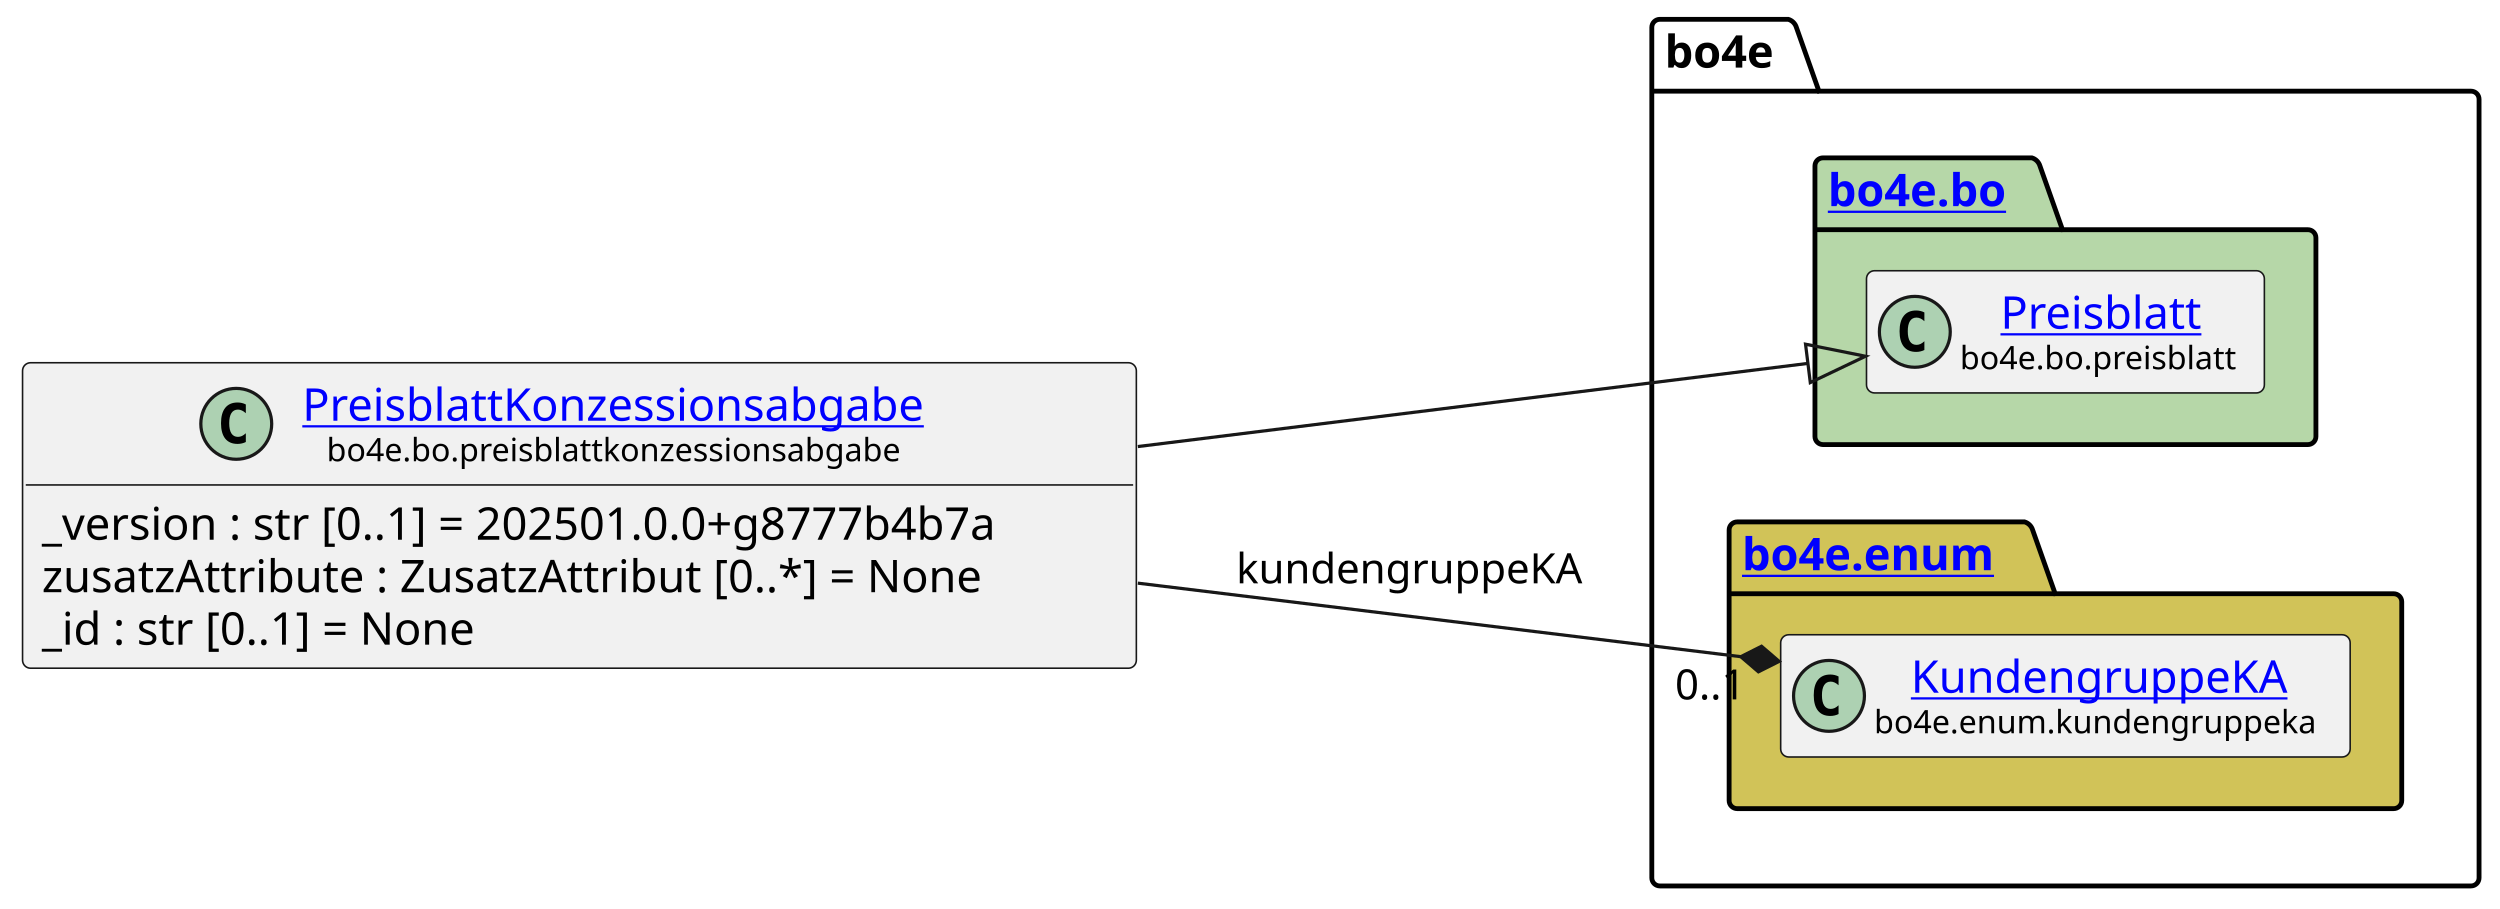
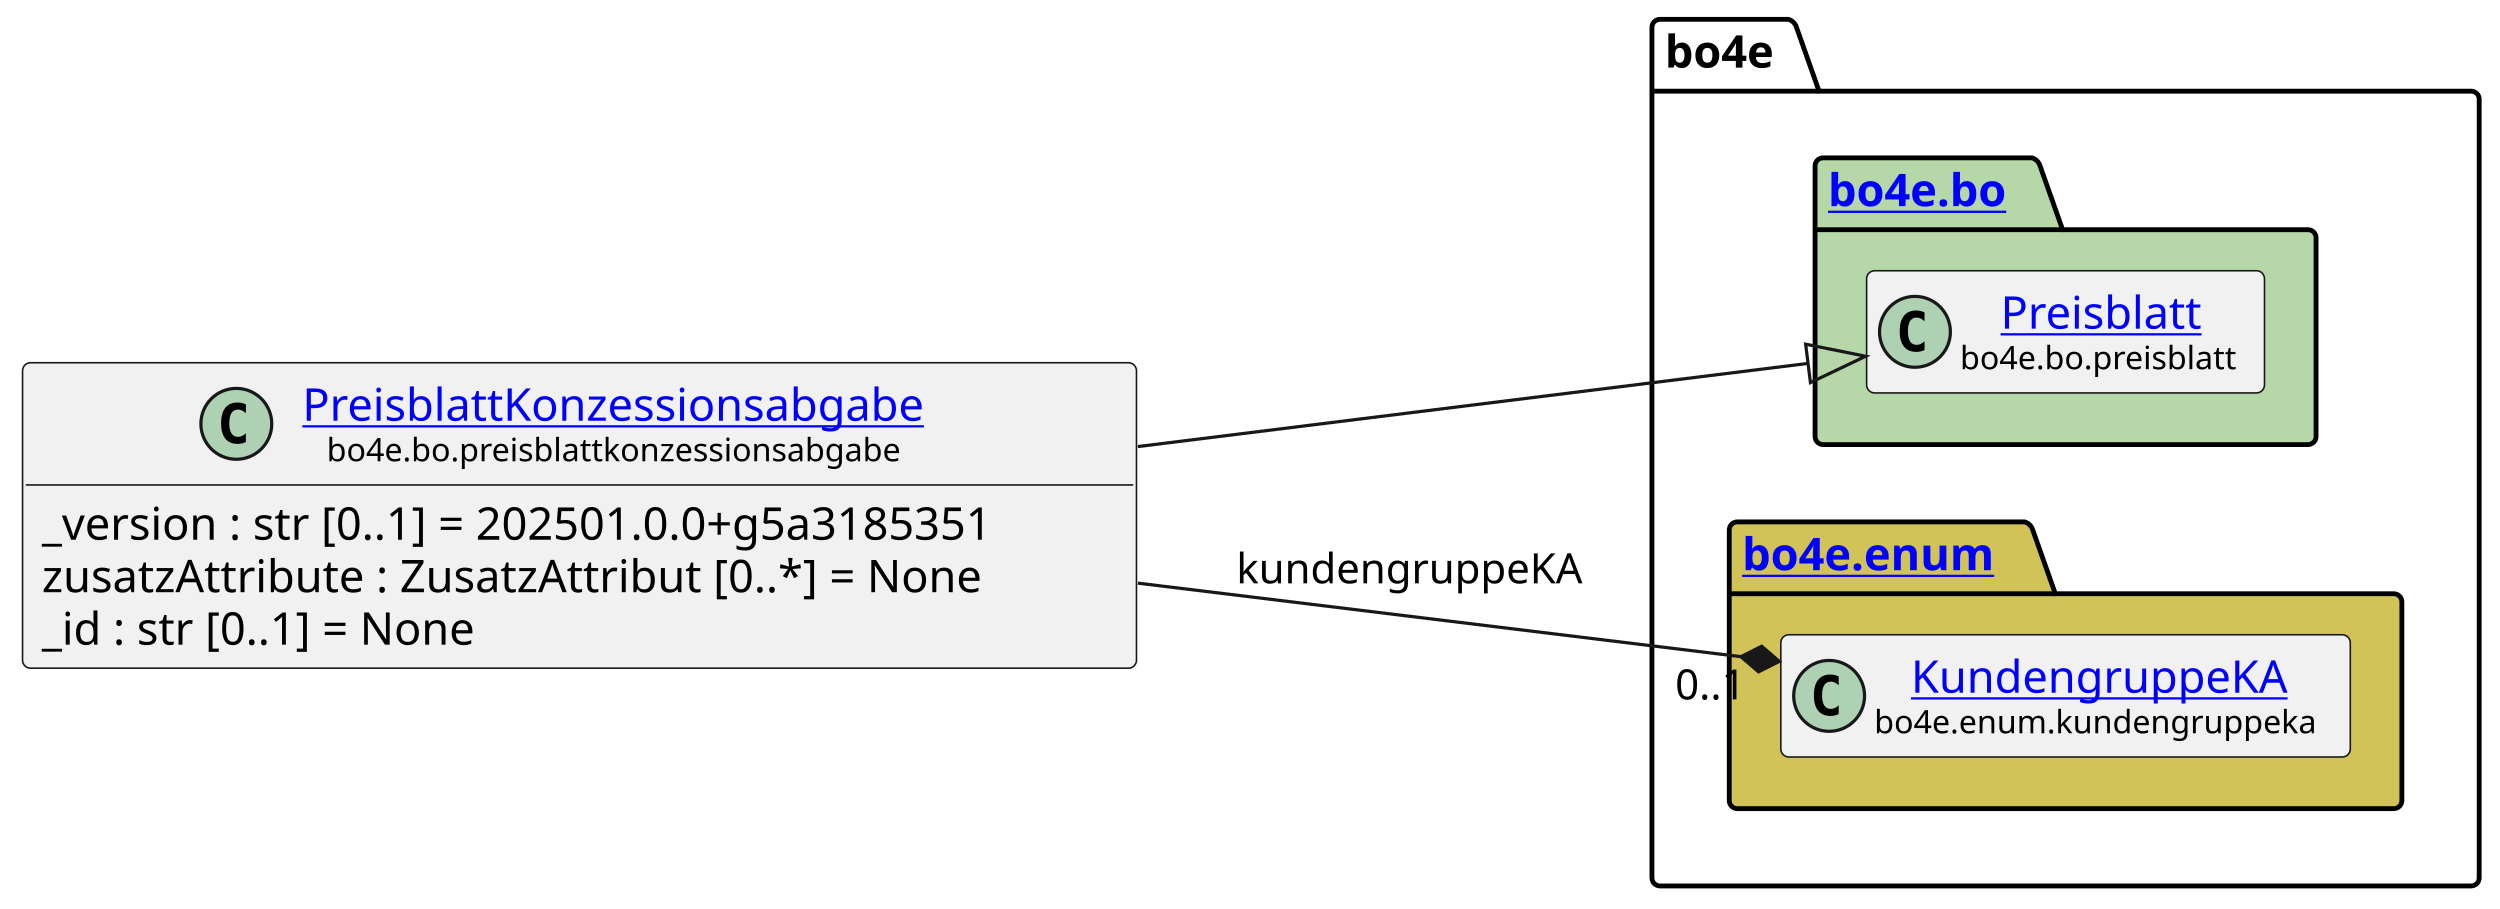
<svg xmlns="http://www.w3.org/2000/svg" xmlns:xlink="http://www.w3.org/1999/xlink" contentStyleType="text/css" data-diagram-type="CLASS" height="282px" preserveAspectRatio="none" style="width:776px;height:282px;background:#FFFFFF;" version="1.1" viewBox="0 0 776 282" width="776px" zoomAndPan="magnify">
  <defs />
  <g>
    <g class="cluster" data-entity="bo4e" data-source-line="10" data-uid="ent0005" id="cluster_bo4e">
-       <path d="M515.22,6 L555.096,6 A3.75,3.75 0 0 1 557.596,8.5 L564.596,28.297 L767,28.297 A2.5,2.5 0 0 1 769.5,30.797 L769.5,272.5 A2.5,2.5 0 0 1 767,275 L515.22,275 A2.5,2.5 0 0 1 512.72,272.5 L512.72,8.5 A2.5,2.5 0 0 1 515.22,6" fill="none" style="stroke:#000000;stroke-width:1.5;" />
-       <line style="stroke:#000000;stroke-width:1.5;" x1="512.72" x2="564.596" y1="28.297" y2="28.297" />
-       <text fill="#000000" font-family="sans-serif" font-size="14" font-weight="bold" lengthAdjust="spacing" textLength="38.876" x="516.72" y="20.995">bo4e</text>
+       <path d="M515.26,6 L555.136,6 A3.75,3.75 0 0 1 557.636,8.5 L564.636,28.297 L767.04,28.297 A2.5,2.5 0 0 1 769.54,30.797 L769.54,272.5 A2.5,2.5 0 0 1 767.04,275 L515.26,275 A2.5,2.5 0 0 1 512.76,272.5 L512.76,8.5 A2.5,2.5 0 0 1 515.26,6" fill="none" style="stroke:#000000;stroke-width:1.5;" />
+       <line style="stroke:#000000;stroke-width:1.5;" x1="512.76" x2="564.636" y1="28.297" y2="28.297" />
+       <text fill="#000000" font-family="sans-serif" font-size="14" font-weight="bold" lengthAdjust="spacing" textLength="38.876" x="516.76" y="20.995">bo4e</text>
    </g>
    <g class="cluster" data-entity="bo" data-source-line="9" data-uid="ent0003" id="cluster_bo">
-       <path d="M565.86,49 L630.694,49 A3.75,3.75 0 0 1 633.194,51.5 L640.194,71.297 L716.36,71.297 A2.5,2.5 0 0 1 718.86,73.797 L718.86,135.5 A2.5,2.5 0 0 1 716.36,138 L565.86,138 A2.5,2.5 0 0 1 563.36,135.5 L563.36,51.5 A2.5,2.5 0 0 1 565.86,49" fill="#B6D7A8" style="stroke:#000000;stroke-width:1.5;" />
-       <line style="stroke:#000000;stroke-width:1.5;" x1="563.36" x2="640.194" y1="71.297" y2="71.297" />
+       <path d="M565.9,49 L630.734,49 A3.75,3.75 0 0 1 633.234,51.5 L640.234,71.297 L716.4,71.297 A2.5,2.5 0 0 1 718.9,73.797 L718.9,135.5 A2.5,2.5 0 0 1 716.4,138 L565.9,138 A2.5,2.5 0 0 1 563.4,135.5 L563.4,51.5 A2.5,2.5 0 0 1 565.9,49" fill="#B6D7A8" style="stroke:#000000;stroke-width:1.5;" />
+       <line style="stroke:#000000;stroke-width:1.5;" x1="563.4" x2="640.234" y1="71.297" y2="71.297" />
      <a href="file:////home/runner/work/BO4E-python/BO4E-python/docs/../.tox/docs/tmp/html/api/bo4e.bo.html" target="_top" title="file:////home/runner/work/BO4E-python/BO4E-python/docs/../.tox/docs/tmp/html/api/bo4e.bo.html" xlink:actuate="onRequest" xlink:href="file:////home/runner/work/BO4E-python/BO4E-python/docs/../.tox/docs/tmp/html/api/bo4e.bo.html" xlink:show="new" xlink:title="file:////home/runner/work/BO4E-python/BO4E-python/docs/../.tox/docs/tmp/html/api/bo4e.bo.html" xlink:type="simple">
-         <text fill="#0000FF" font-family="sans-serif" font-size="14" font-weight="bold" lengthAdjust="spacing" text-decoration="underline" textLength="63.834" x="567.36" y="63.995">bo4e.bo</text>
+         <text fill="#0000FF" font-family="sans-serif" font-size="14" font-weight="bold" lengthAdjust="spacing" text-decoration="underline" textLength="63.834" x="567.4" y="63.995">bo4e.bo</text>
      </a>
    </g>
    <g class="cluster" data-entity="enum" data-source-line="12" data-uid="ent0006" id="cluster_enum">
-       <path d="M539.22,162 L628.431,162 A3.75,3.75 0 0 1 630.931,164.5 L637.931,184.297 L743,184.297 A2.5,2.5 0 0 1 745.5,186.797 L745.5,248.5 A2.5,2.5 0 0 1 743,251 L539.22,251 A2.5,2.5 0 0 1 536.72,248.5 L536.72,164.5 A2.5,2.5 0 0 1 539.22,162" fill="#D1C358" style="stroke:#000000;stroke-width:1.5;" />
-       <line style="stroke:#000000;stroke-width:1.5;" x1="536.72" x2="637.931" y1="184.297" y2="184.297" />
+       <path d="M539.26,162 L628.471,162 A3.75,3.75 0 0 1 630.971,164.5 L637.971,184.297 L743.04,184.297 A2.5,2.5 0 0 1 745.54,186.797 L745.54,248.5 A2.5,2.5 0 0 1 743.04,251 L539.26,251 A2.5,2.5 0 0 1 536.76,248.5 L536.76,164.5 A2.5,2.5 0 0 1 539.26,162" fill="#D1C358" style="stroke:#000000;stroke-width:1.5;" />
+       <line style="stroke:#000000;stroke-width:1.5;" x1="536.76" x2="637.971" y1="184.297" y2="184.297" />
      <a href="file:////home/runner/work/BO4E-python/BO4E-python/docs/../.tox/docs/tmp/html/api/bo4e.enum.html" target="_top" title="file:////home/runner/work/BO4E-python/BO4E-python/docs/../.tox/docs/tmp/html/api/bo4e.enum.html" xlink:actuate="onRequest" xlink:href="file:////home/runner/work/BO4E-python/BO4E-python/docs/../.tox/docs/tmp/html/api/bo4e.enum.html" xlink:show="new" xlink:title="file:////home/runner/work/BO4E-python/BO4E-python/docs/../.tox/docs/tmp/html/api/bo4e.enum.html" xlink:type="simple">
-         <text fill="#0000FF" font-family="sans-serif" font-size="14" font-weight="bold" lengthAdjust="spacing" text-decoration="underline" textLength="88.211" x="540.72" y="176.995">bo4e.enum</text>
+         <text fill="#0000FF" font-family="sans-serif" font-size="14" font-weight="bold" lengthAdjust="spacing" text-decoration="underline" textLength="88.211" x="540.76" y="176.995">bo4e.enum</text>
      </a>
    </g>
    <g class="entity" data-entity="Preisblatt" data-source-line="10" data-uid="ent0004" id="entity_Preisblatt">
-       <rect fill="#F1F1F1" height="37.938" rx="2.5" ry="2.5" style="stroke:#181818;stroke-width:0.5;" width="123.499" x="579.36" y="84.03" />
-       <ellipse cx="594.36" cy="102.999" fill="#ADD1B2" rx="11" ry="11" style="stroke:#181818;stroke-width:1;" />
-       <path d="M597.329,108.639 Q596.751,108.936 596.11,109.077 Q595.469,109.233 594.766,109.233 Q592.266,109.233 590.938,107.593 Q589.626,105.936 589.626,102.811 Q589.626,99.686 590.938,98.03 Q592.266,96.374 594.766,96.374 Q595.469,96.374 596.11,96.53 Q596.766,96.686 597.329,96.983 L597.329,99.702 Q596.704,99.124 596.11,98.858 Q595.516,98.577 594.891,98.577 Q593.548,98.577 592.86,99.655 Q592.173,100.718 592.173,102.811 Q592.173,104.905 592.86,105.983 Q593.548,107.046 594.891,107.046 Q595.516,107.046 596.11,106.78 Q596.704,106.499 597.329,105.921 L597.329,108.639 Z " fill="#000000" />
+       <rect fill="#F1F1F1" height="37.938" rx="2.5" ry="2.5" style="stroke:#181818;stroke-width:0.5;" width="123.499" x="579.4" y="84.03" />
+       <ellipse cx="594.4" cy="102.999" fill="#ADD1B2" rx="11" ry="11" style="stroke:#181818;stroke-width:1;" />
+       <path d="M597.369,108.639 Q596.791,108.936 596.15,109.077 Q595.509,109.233 594.806,109.233 Q592.306,109.233 590.978,107.593 Q589.666,105.936 589.666,102.811 Q589.666,99.686 590.978,98.03 Q592.306,96.374 594.806,96.374 Q595.509,96.374 596.15,96.53 Q596.806,96.686 597.369,96.983 L597.369,99.702 Q596.744,99.124 596.15,98.858 Q595.556,98.577 594.931,98.577 Q593.587,98.577 592.9,99.655 Q592.212,100.718 592.212,102.811 Q592.212,104.905 592.9,105.983 Q593.587,107.046 594.931,107.046 Q595.556,107.046 596.15,106.78 Q596.744,106.499 597.369,105.921 L597.369,108.639 Z " fill="#000000" />
      <a href="file:////home/runner/work/BO4E-python/BO4E-python/docs/../.tox/docs/tmp/html/api/bo4e.bo.html#bo4e.bo.preisblatt.Preisblatt" target="_top" title="file:////home/runner/work/BO4E-python/BO4E-python/docs/../.tox/docs/tmp/html/api/bo4e.bo.html#bo4e.bo.preisblatt.Preisblatt" xlink:actuate="onRequest" xlink:href="file:////home/runner/work/BO4E-python/BO4E-python/docs/../.tox/docs/tmp/html/api/bo4e.bo.html#bo4e.bo.preisblatt.Preisblatt" xlink:show="new" xlink:title="file:////home/runner/work/BO4E-python/BO4E-python/docs/../.tox/docs/tmp/html/api/bo4e.bo.html#bo4e.bo.preisblatt.Preisblatt" xlink:type="simple">
-         <text fill="#0000FF" font-family="sans-serif" font-size="14" lengthAdjust="spacing" text-decoration="underline" textLength="66.329" x="620.945" y="102.025">Preisblatt</text>
+         <text fill="#0000FF" font-family="sans-serif" font-size="14" lengthAdjust="spacing" text-decoration="underline" textLength="66.329" x="620.985" y="102.025">Preisblatt</text>
      </a>
-       <text fill="#000000" font-family="sans-serif" font-size="10" lengthAdjust="spacing" textLength="91.499" x="608.36" y="114.609">bo4e.bo.preisblatt</text>
+       <text fill="#000000" font-family="sans-serif" font-size="10" lengthAdjust="spacing" textLength="91.499" x="608.4" y="114.609">bo4e.bo.preisblatt</text>
    </g>
    <g class="entity" data-entity="KundengruppeKA" data-source-line="13" data-uid="ent0007" id="entity_KundengruppeKA">
-       <rect fill="#F1F1F1" height="37.938" rx="2.5" ry="2.5" style="stroke:#181818;stroke-width:0.5;" width="176.775" x="552.72" y="197.03" />
-       <ellipse cx="567.72" cy="215.999" fill="#ADD1B2" rx="11" ry="11" style="stroke:#181818;stroke-width:1;" />
-       <path d="M570.689,221.639 Q570.111,221.936 569.47,222.077 Q568.829,222.233 568.126,222.233 Q565.626,222.233 564.298,220.593 Q562.986,218.936 562.986,215.811 Q562.986,212.686 564.298,211.03 Q565.626,209.374 568.126,209.374 Q568.829,209.374 569.47,209.53 Q570.126,209.686 570.689,209.983 L570.689,212.702 Q570.064,212.124 569.47,211.858 Q568.876,211.577 568.251,211.577 Q566.908,211.577 566.22,212.655 Q565.533,213.718 565.533,215.811 Q565.533,217.905 566.22,218.983 Q566.908,220.046 568.251,220.046 Q568.876,220.046 569.47,219.78 Q570.064,219.499 570.689,218.921 L570.689,221.639 Z " fill="#000000" />
+       <rect fill="#F1F1F1" height="37.938" rx="2.5" ry="2.5" style="stroke:#181818;stroke-width:0.5;" width="176.775" x="552.76" y="197.03" />
+       <ellipse cx="567.76" cy="215.999" fill="#ADD1B2" rx="11" ry="11" style="stroke:#181818;stroke-width:1;" />
+       <path d="M570.729,221.639 Q570.151,221.936 569.51,222.077 Q568.869,222.233 568.166,222.233 Q565.666,222.233 564.338,220.593 Q563.026,218.936 563.026,215.811 Q563.026,212.686 564.338,211.03 Q565.666,209.374 568.166,209.374 Q568.869,209.374 569.51,209.53 Q570.166,209.686 570.729,209.983 L570.729,212.702 Q570.104,212.124 569.51,211.858 Q568.916,211.577 568.291,211.577 Q566.947,211.577 566.26,212.655 Q565.572,213.718 565.572,215.811 Q565.572,217.905 566.26,218.983 Q566.947,220.046 568.291,220.046 Q568.916,220.046 569.51,219.78 Q570.104,219.499 570.729,218.921 L570.729,221.639 Z " fill="#000000" />
      <a href="file:////home/runner/work/BO4E-python/BO4E-python/docs/../.tox/docs/tmp/html/api/bo4e.enum.html#bo4e.enum.kundengruppeka.KundengruppeKA" target="_top" title="file:////home/runner/work/BO4E-python/BO4E-python/docs/../.tox/docs/tmp/html/api/bo4e.enum.html#bo4e.enum.kundengruppeka.KundengruppeKA" xlink:actuate="onRequest" xlink:href="file:////home/runner/work/BO4E-python/BO4E-python/docs/../.tox/docs/tmp/html/api/bo4e.enum.html#bo4e.enum.kundengruppeka.KundengruppeKA" xlink:show="new" xlink:title="file:////home/runner/work/BO4E-python/BO4E-python/docs/../.tox/docs/tmp/html/api/bo4e.enum.html#bo4e.enum.kundengruppeka.KundengruppeKA" xlink:type="simple">
-         <text fill="#0000FF" font-family="sans-serif" font-size="14" lengthAdjust="spacing" text-decoration="underline" textLength="121.96" x="593.128" y="215.025">KundengruppeKA</text>
+         <text fill="#0000FF" font-family="sans-serif" font-size="14" lengthAdjust="spacing" text-decoration="underline" textLength="121.96" x="593.168" y="215.025">KundengruppeKA</text>
      </a>
-       <text fill="#000000" font-family="sans-serif" font-size="10" lengthAdjust="spacing" textLength="144.775" x="581.72" y="227.609">bo4e.enum.kundengruppeka</text>
+       <text fill="#000000" font-family="sans-serif" font-size="10" lengthAdjust="spacing" textLength="144.775" x="581.76" y="227.609">bo4e.enum.kundengruppeka</text>
    </g>
    <g class="entity" data-entity="PreisblattKonzessionsabgabe" data-source-line="3" data-uid="ent0002" id="entity_PreisblattKonzessionsabgabe">
-       <rect fill="#F1F1F1" height="94.828" rx="2.5" ry="2.5" style="stroke:#181818;stroke-width:0.5;" width="345.724" x="7" y="112.59" />
-       <ellipse cx="73.336" cy="131.559" fill="#ADD1B2" rx="11" ry="11" style="stroke:#181818;stroke-width:1;" />
-       <path d="M76.305,137.199 Q75.727,137.496 75.086,137.637 Q74.445,137.793 73.742,137.793 Q71.242,137.793 69.914,136.153 Q68.602,134.496 68.602,131.371 Q68.602,128.246 69.914,126.59 Q71.242,124.934 73.742,124.934 Q74.445,124.934 75.086,125.09 Q75.742,125.246 76.305,125.543 L76.305,128.262 Q75.68,127.684 75.086,127.418 Q74.492,127.137 73.867,127.137 Q72.523,127.137 71.836,128.215 Q71.148,129.278 71.148,131.371 Q71.148,133.465 71.836,134.543 Q72.523,135.606 73.867,135.606 Q74.492,135.606 75.086,135.34 Q75.68,135.059 76.305,134.481 L76.305,137.199 Z " fill="#000000" />
+       <rect fill="#F1F1F1" height="94.828" rx="2.5" ry="2.5" style="stroke:#181818;stroke-width:0.5;" width="345.765" x="7" y="112.59" />
+       <ellipse cx="73.356" cy="131.559" fill="#ADD1B2" rx="11" ry="11" style="stroke:#181818;stroke-width:1;" />
+       <path d="M76.325,137.199 Q75.747,137.496 75.106,137.637 Q74.466,137.793 73.763,137.793 Q71.263,137.793 69.935,136.153 Q68.622,134.496 68.622,131.371 Q68.622,128.246 69.935,126.59 Q71.263,124.934 73.763,124.934 Q74.466,124.934 75.106,125.09 Q75.763,125.246 76.325,125.543 L76.325,128.262 Q75.7,127.684 75.106,127.418 Q74.513,127.137 73.888,127.137 Q72.544,127.137 71.856,128.215 Q71.169,129.278 71.169,131.371 Q71.169,133.465 71.856,134.543 Q72.544,135.606 73.888,135.606 Q74.513,135.606 75.106,135.34 Q75.7,135.059 76.325,134.481 L76.325,137.199 Z " fill="#000000" />
      <a href="file:////home/runner/work/BO4E-python/BO4E-python/docs/../.tox/docs/tmp/html/api/bo4e.bo.html#bo4e.bo.preisblattkonzessionsabgabe.PreisblattKonzessionsabgabe" target="_top" title="file:////home/runner/work/BO4E-python/BO4E-python/docs/../.tox/docs/tmp/html/api/bo4e.bo.html#bo4e.bo.preisblattkonzessionsabgabe.PreisblattKonzessionsabgabe" xlink:actuate="onRequest" xlink:href="file:////home/runner/work/BO4E-python/BO4E-python/docs/../.tox/docs/tmp/html/api/bo4e.bo.html#bo4e.bo.preisblattkonzessionsabgabe.PreisblattKonzessionsabgabe" xlink:show="new" xlink:title="file:////home/runner/work/BO4E-python/BO4E-python/docs/../.tox/docs/tmp/html/api/bo4e.bo.html#bo4e.bo.preisblattkonzessionsabgabe.PreisblattKonzessionsabgabe" xlink:type="simple">
-         <text fill="#0000FF" font-family="sans-serif" font-size="14" lengthAdjust="spacing" text-decoration="underline" textLength="204.552" x="93.836" y="130.585">PreisblattKonzessionsabgabe</text>
+         <text fill="#0000FF" font-family="sans-serif" font-size="14" lengthAdjust="spacing" text-decoration="underline" textLength="204.552" x="93.856" y="130.585">PreisblattKonzessionsabgabe</text>
      </a>
-       <text fill="#000000" font-family="sans-serif" font-size="10" lengthAdjust="spacing" textLength="189.463" x="101.38" y="143.169">bo4e.bo.preisblattkonzessionsabgabe</text>
-       <line style="stroke:#181818;stroke-width:0.5;" x1="8" x2="351.724" y1="150.528" y2="150.528" />
-       <text fill="#000000" font-family="sans-serif" font-size="14" lengthAdjust="spacing" textLength="333.724" x="13" y="167.523">_version : str [0..1] = 202501.0.0+g8777b4b7a</text>
+       <text fill="#000000" font-family="sans-serif" font-size="10" lengthAdjust="spacing" textLength="189.463" x="101.401" y="143.169">bo4e.bo.preisblattkonzessionsabgabe</text>
+       <line style="stroke:#181818;stroke-width:0.5;" x1="8" x2="351.765" y1="150.528" y2="150.528" />
+       <text fill="#000000" font-family="sans-serif" font-size="14" lengthAdjust="spacing" textLength="333.765" x="13" y="167.523">_version : str [0..1] = 202501.0.0+g5a3185351</text>
      <text fill="#000000" font-family="sans-serif" font-size="14" lengthAdjust="spacing" textLength="318.575" x="13" y="183.82">zusatzAttribute : ZusatzAttribut [0..*] = None</text>
      <text fill="#000000" font-family="sans-serif" font-size="14" lengthAdjust="spacing" textLength="151.177" x="13" y="200.116">_id : str [0..1] = None</text>
    </g>
    <g class="link" data-entity-1="PreisblattKonzessionsabgabe" data-entity-2="Preisblatt" data-source-line="16" data-uid="lnk8" id="link_PreisblattKonzessionsabgabe_Preisblatt">
-       <path codeLine="16" d="M353.18,138.61 C432.46,128.77 503.617,119.936 561.177,112.796" fill="none" id="PreisblattKonzessionsabgabe-to-Preisblatt" style="stroke:#181818;stroke-width:1;" />
-       <polygon fill="none" points="579.04,110.58,560.438,106.841,561.915,118.75,579.04,110.58" style="stroke:#181818;stroke-width:1;" />
+       <path codeLine="16" d="M353.2,138.61 C432.49,128.77 503.647,119.935 561.217,112.795" fill="none" id="PreisblattKonzessionsabgabe-to-Preisblatt" style="stroke:#181818;stroke-width:1;" />
+       <polygon fill="none" points="579.08,110.58,560.478,106.841,561.955,118.75,579.08,110.58" style="stroke:#181818;stroke-width:1;" />
    </g>
    <g class="link" data-entity-1="PreisblattKonzessionsabgabe" data-entity-2="KundengruppeKA" data-source-line="17" data-uid="lnk9" id="link_PreisblattKonzessionsabgabe_KundengruppeKA">
-       <path codeLine="17" d="M353.18,181.01 C421.01,189.28 484.048,196.966 540.338,203.836" fill="none" id="PreisblattKonzessionsabgabe-to-KundengruppeKA" style="stroke:#181818;stroke-width:1;" />
-       <polygon fill="#181818" points="552.25,205.29,546.779,200.593,540.338,203.836,545.81,208.534,552.25,205.29" style="stroke:#181818;stroke-width:1;" />
-       <text fill="#000000" font-family="sans-serif" font-size="13" lengthAdjust="spacing" textLength="112.252" x="383.72" y="181.067">kundengruppeKA</text>
-       <text fill="#000000" font-family="sans-serif" font-size="13" lengthAdjust="spacing" textLength="24.807" x="519.931" y="217.097">0..1</text>
+       <path codeLine="17" d="M353.2,181.01 C421.04,189.28 484.088,196.966 540.378,203.836" fill="none" id="PreisblattKonzessionsabgabe-to-KundengruppeKA" style="stroke:#181818;stroke-width:1;" />
+       <polygon fill="#181818" points="552.29,205.29,546.819,200.593,540.378,203.836,545.85,208.534,552.29,205.29" style="stroke:#181818;stroke-width:1;" />
+       <text fill="#000000" font-family="sans-serif" font-size="13" lengthAdjust="spacing" textLength="112.252" x="383.76" y="181.067">kundengruppeKA</text>
+       <text fill="#000000" font-family="sans-serif" font-size="13" lengthAdjust="spacing" textLength="24.807" x="519.971" y="217.097">0..1</text>
    </g>
  </g>
</svg>
